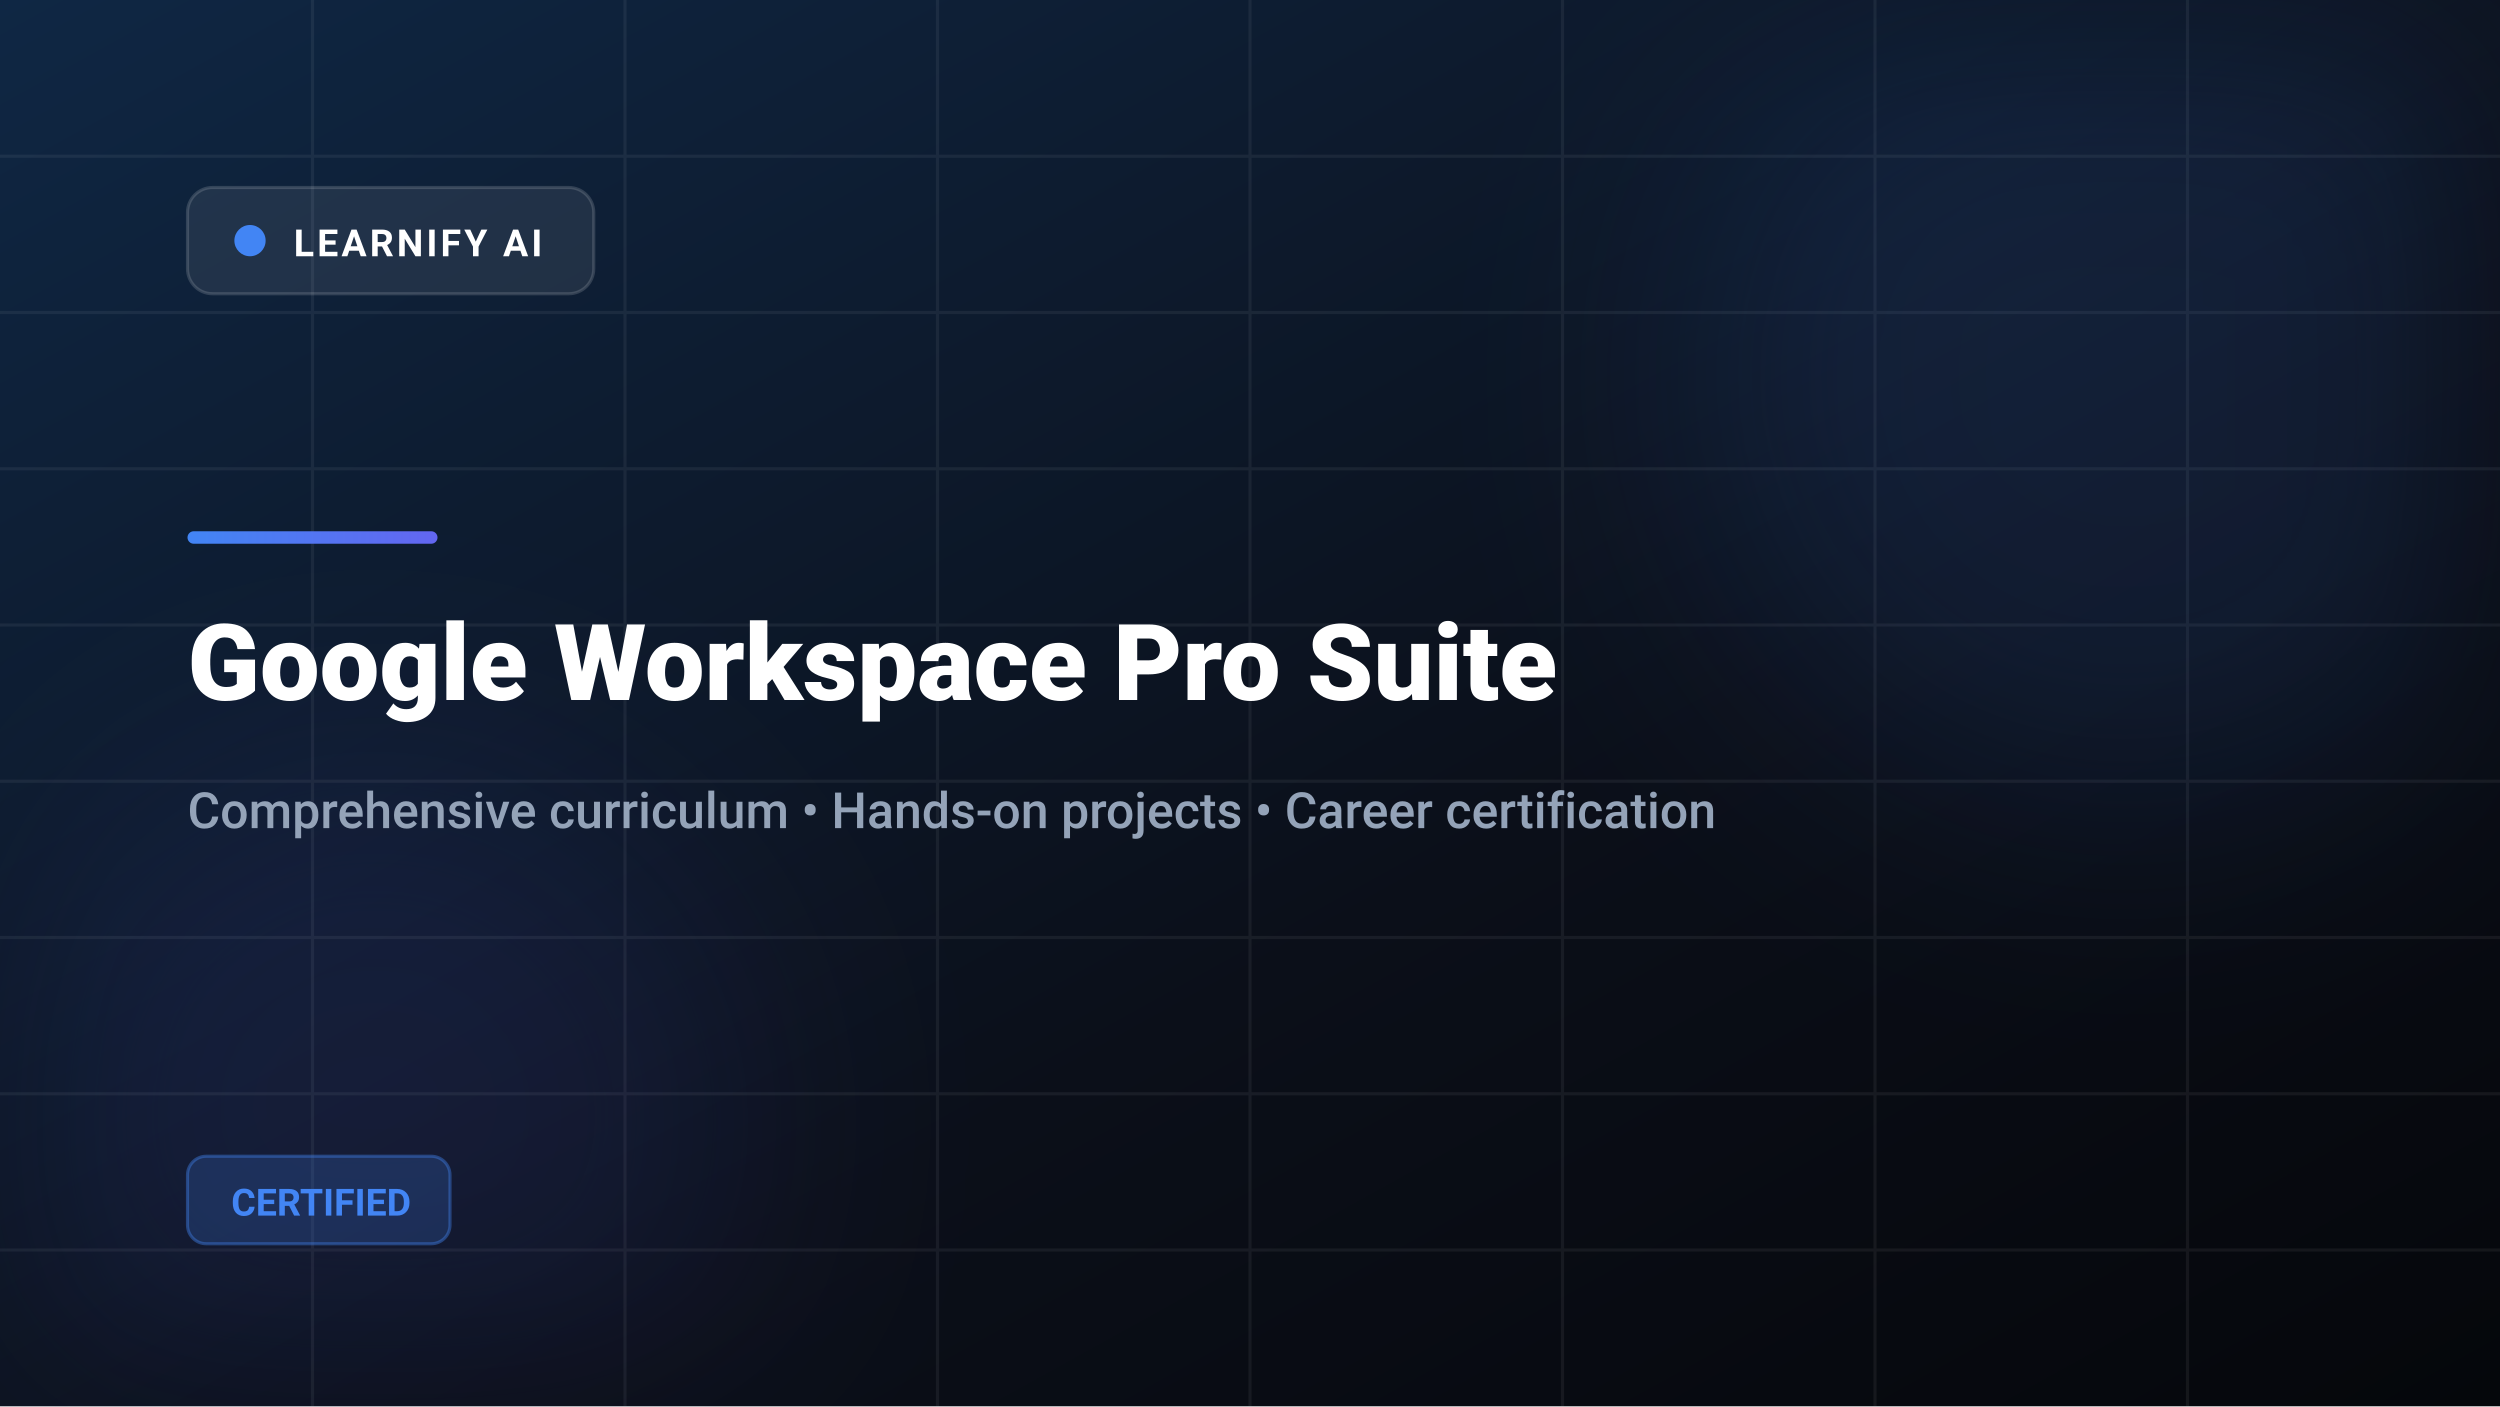
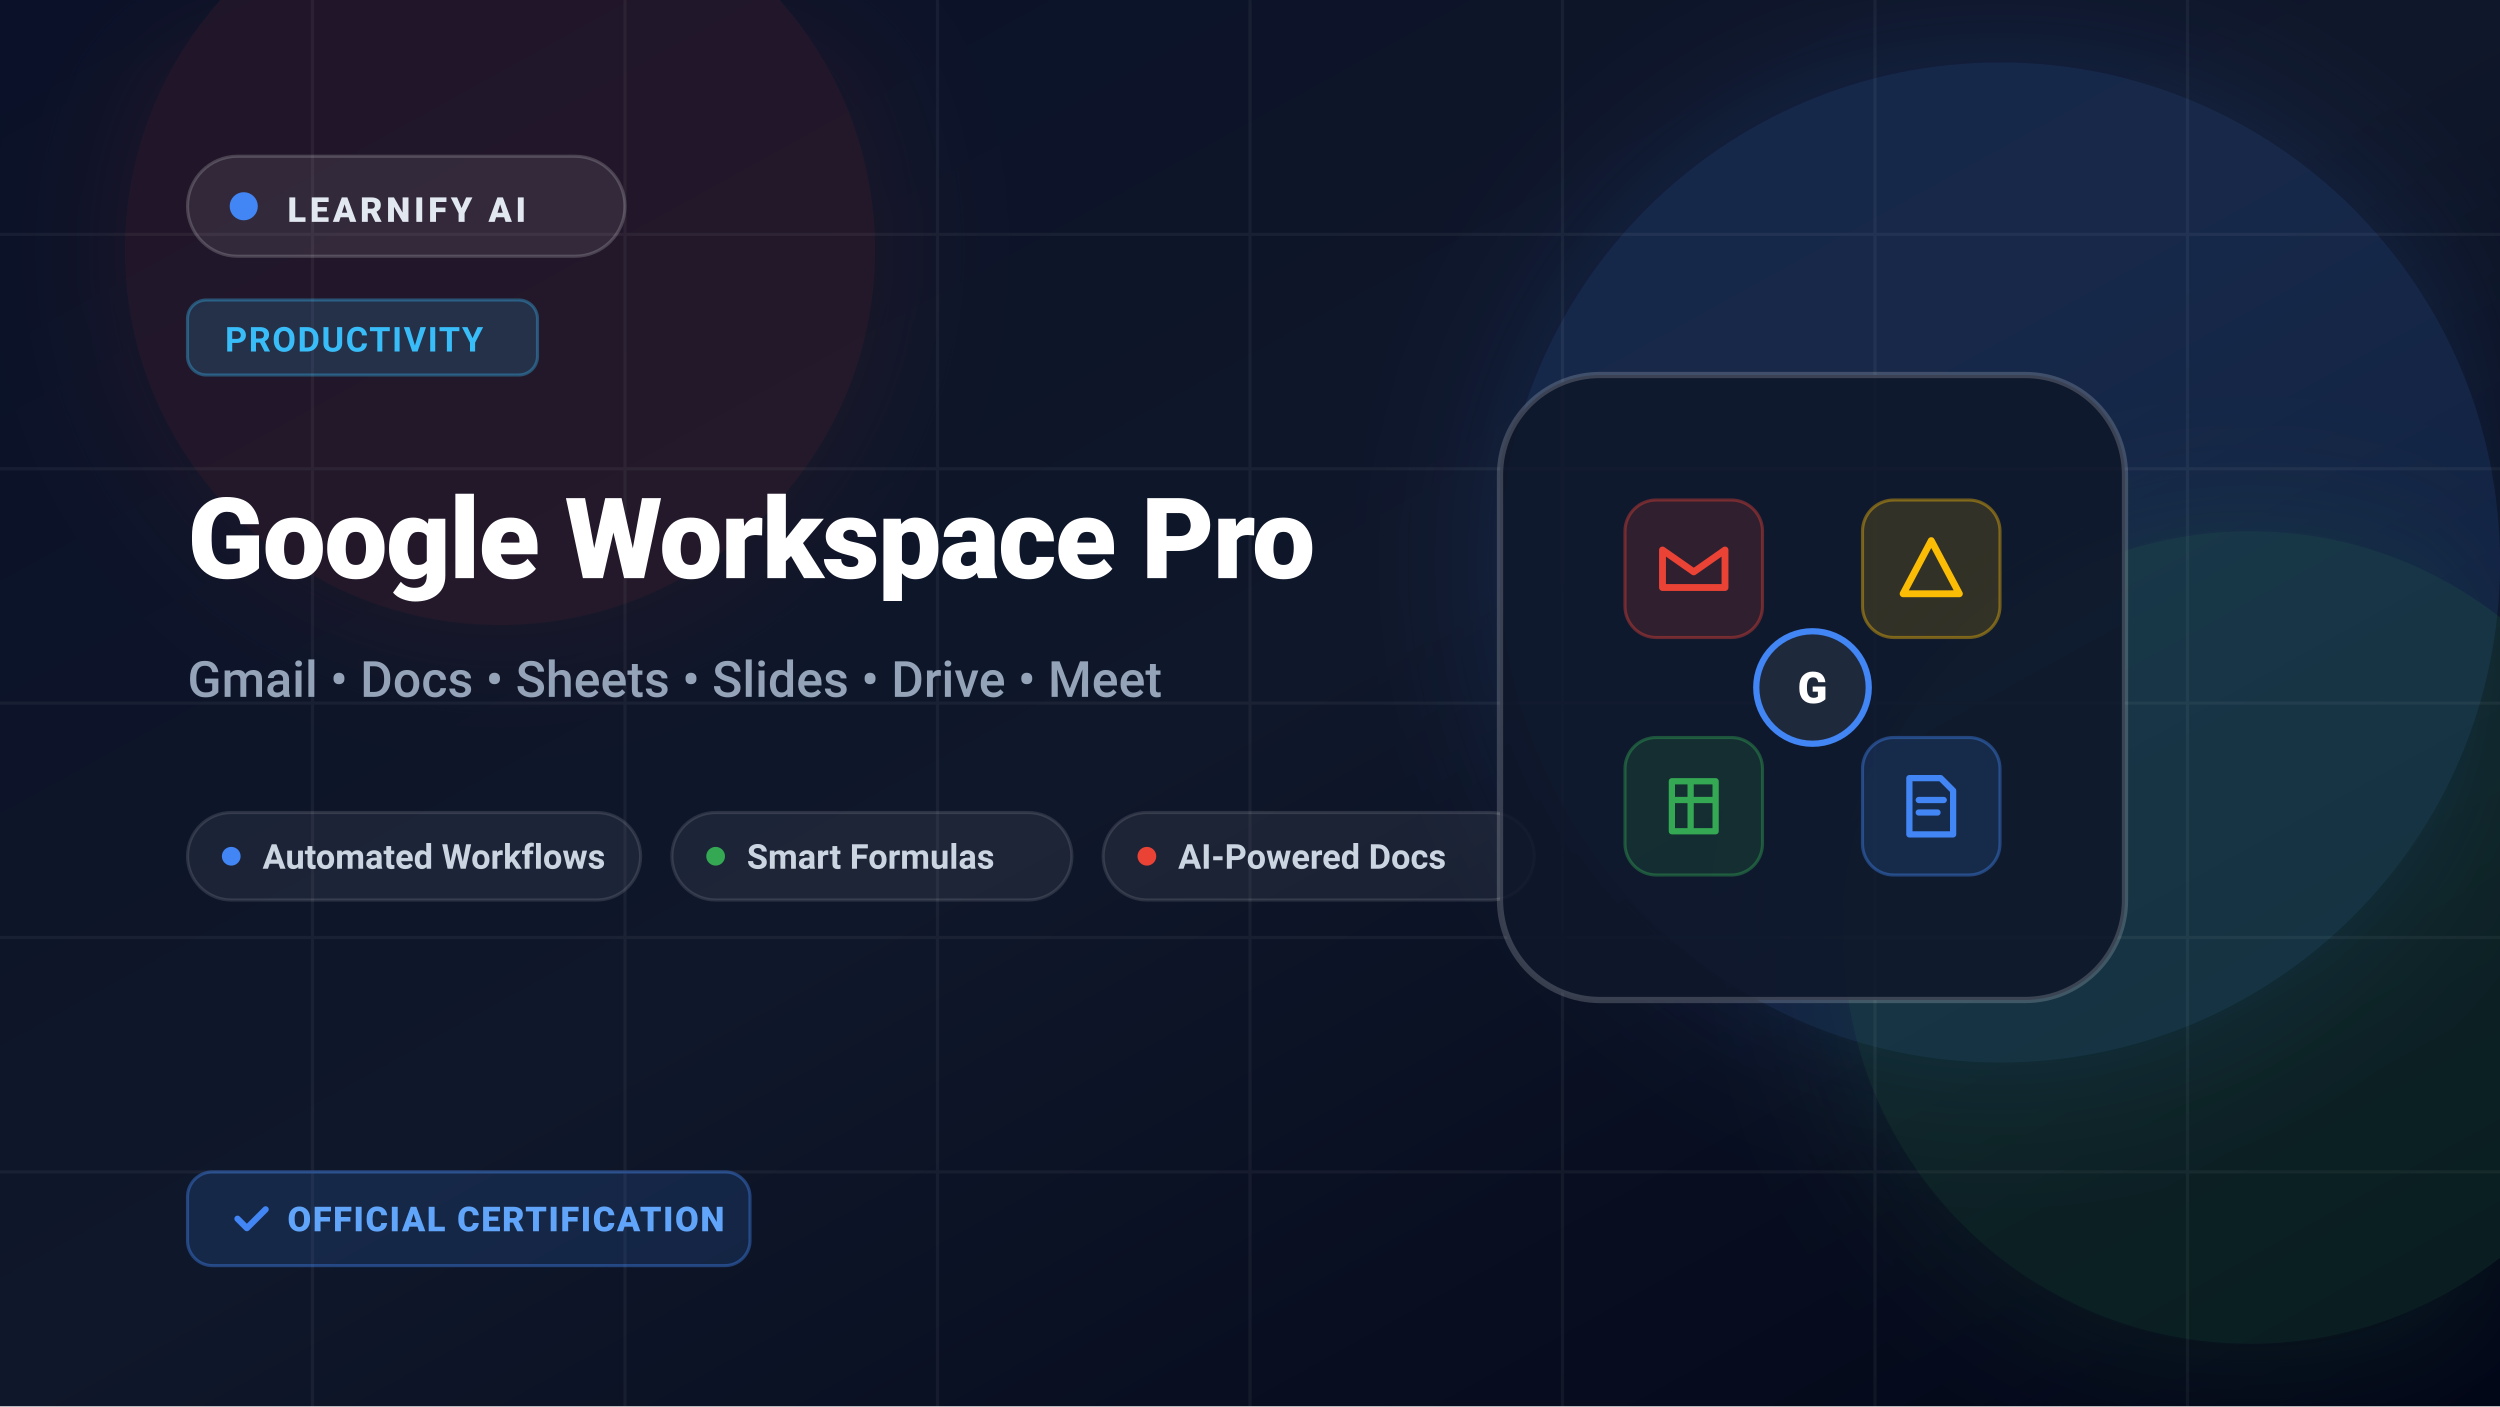
<svg xmlns="http://www.w3.org/2000/svg" viewBox="0 0 800 450" width="800" height="450">
  <defs>
-     <linearGradient id="bg-google-workspace-pro" x1="0%" y1="0%" x2="100%" y2="100%">
-       <stop offset="0%" stop-color="#0F2744" />
-       <stop offset="60%" stop-color="#0B0F19" />
-       <stop offset="100%" stop-color="#05070B" />
+     <linearGradient id="bg-gsuite" x1="0%" y1="0%" x2="100%" y2="100%">
+       <stop offset="0%" stop-color="#0A1128" />
+       <stop offset="50%" stop-color="#0F172A" />
+       <stop offset="100%" stop-color="#020617" />
    </linearGradient>
-     <linearGradient id="accent-google-workspace-pro" x1="0%" y1="0%" x2="100%" y2="0%">
+     <linearGradient id="g-blue" x1="0%" y1="0%" x2="100%" y2="100%">
      <stop offset="0%" stop-color="#4285F4" />
-       <stop offset="100%" stop-color="#6366F1" />
+       <stop offset="100%" stop-color="#1A73E8" />
    </linearGradient>
+     <linearGradient id="g-green" x1="0%" y1="0%" x2="100%" y2="100%">
+       <stop offset="0%" stop-color="#34A853" />
+       <stop offset="100%" stop-color="#0F9D58" />
+     </linearGradient>
+     <linearGradient id="g-yellow" x1="0%" y1="0%" x2="100%" y2="100%">
+       <stop offset="0%" stop-color="#FBBC05" />
+       <stop offset="100%" stop-color="#F29900" />
+     </linearGradient>
+     <linearGradient id="g-red" x1="0%" y1="0%" x2="100%" y2="100%">
+       <stop offset="0%" stop-color="#EA4335" />
+       <stop offset="100%" stop-color="#D93025" />
+     </linearGradient>
+     <filter id="glow-gsuite" x="-20%" y="-20%" width="140%" height="140%">
+       <feGaussianBlur stdDeviation="24" result="blur" />
+       <feComposite in="SourceGraphic" in2="blur" operator="over" />
+     </filter>
  </defs>
-   <rect width="800" height="450" fill="url(#bg-google-workspace-pro)" />
-   <g opacity="0.06">
-     <path d="M0 50h800M0 100h800M0 150h800M0 200h800M0 250h800M0 300h800M0 350h800M0 400h800" stroke="#FFF" stroke-width="1" />
-     <path d="M100 0v450M200 0v450M300 0v450M400 0v450M500 0v450M600 0v450M700 0v450" stroke="#FFF" stroke-width="1" />
+   <rect width="800" height="450" fill="url(#bg-gsuite)" />
+   <circle cx="640" cy="180" r="160" fill="#4285F4" opacity="0.16" filter="url(#glow-gsuite)" />
+   <circle cx="720" cy="300" r="130" fill="#34A853" opacity="0.14" filter="url(#glow-gsuite)" />
+   <circle cx="160" cy="80" r="120" fill="#EA4335" opacity="0.1" filter="url(#glow-gsuite)" />
+   <g opacity="0.05" stroke="#FFFFFF" stroke-width="1">
+     <path d="M0 75h800M0 150h800M0 225h800M0 300h800M0 375h800" />
+     <path d="M100 0v450M200 0v450M300 0v450M400 0v450M500 0v450M600 0v450M700 0v450" />
  </g>
-   <circle cx="680" cy="120" r="140" fill="#4285F4" opacity="0.12" filter="blur(40px)" />
-   <circle cx="120" cy="360" r="120" fill="#6366F1" opacity="0.1" filter="blur(40px)" />
-   <g transform="translate(60, 60)">
-     <rect width="130" height="34" rx="8" fill="#FFFFFF" fill-opacity="0.08" stroke="#FFFFFF" stroke-opacity="0.15" />
-     <circle cx="20" cy="17" r="5" fill="#4285F4" />
-     <text x="34" y="22" font-family="-apple-system, BlinkMacSystemFont, 'Segoe UI', Roboto, sans-serif" font-size="12" font-weight="700" fill="#FFFFFF" letter-spacing="1">LEARNIFY AI</text>
+   <g transform="translate(60, 50)">
+     <rect width="140" height="32" rx="16" fill="#FFFFFF" fill-opacity="0.08" stroke="#FFFFFF" stroke-opacity="0.18" />
+     <circle cx="18" cy="16" r="4.5" fill="#4285F4" />
+     <text x="32" y="21" font-family="-apple-system, BlinkMacSystemFont, 'Segoe UI', Roboto, sans-serif" font-size="11" font-weight="800" fill="#E2E8F0" letter-spacing="1.2">LEARNIFY AI</text>
  </g>
-   <g transform="translate(60, 200)">
-     <rect x="0" y="-30" width="80" height="4" rx="2" fill="url(#accent-google-workspace-pro)" />
-     <text x="0" y="24" font-family="-apple-system, BlinkMacSystemFont, 'Segoe UI', Roboto, sans-serif" font-size="34" font-weight="800" fill="#FFFFFF">Google Workspace Pro Suite</text>
-     <text x="0" y="65" font-family="-apple-system, BlinkMacSystemFont, 'Segoe UI', Roboto, sans-serif" font-size="16" font-weight="500" fill="#94A3B8">Comprehensive curriculum • Hands-on projects • Career certification</text>
+   <g transform="translate(60, 96)">
+     <rect width="112" height="24" rx="6" fill="#38BDF8" fill-opacity="0.15" stroke="#38BDF8" stroke-opacity="0.35" />
+     <text x="12" y="16.5" font-family="-apple-system, BlinkMacSystemFont, 'Segoe UI', Roboto, sans-serif" font-size="11" font-weight="700" fill="#38BDF8" letter-spacing="0.5">PRODUCTIVITY</text>
  </g>
-   <g transform="translate(60, 370)">
-     <rect width="84" height="28" rx="6" fill="#4285F4" fill-opacity="0.2" stroke="#4285F4" stroke-opacity="0.4" />
-     <text x="14" y="19" font-family="-apple-system, BlinkMacSystemFont, 'Segoe UI', Roboto, sans-serif" font-size="12" font-weight="700" fill="#4285F4">CERTIFIED</text>
+   <g transform="translate(60, 185)">
+     <text x="0" y="0" font-family="-apple-system, BlinkMacSystemFont, 'Segoe UI', Roboto, sans-serif" font-size="36" font-weight="900" fill="#FFFFFF" letter-spacing="-0.5">Google Workspace Pro</text>
+     <text x="0" y="38" font-family="-apple-system, BlinkMacSystemFont, 'Segoe UI', Roboto, sans-serif" font-size="16" font-weight="500" fill="#94A3B8">Gmail • Docs • Sheets • Slides • Drive • Meet</text>
+     <g transform="translate(0, 75)">
+       <rect width="145" height="28" rx="14" fill="#FFFFFF" fill-opacity="0.06" stroke="#FFFFFF" stroke-opacity="0.12" />
+       <circle cx="14" cy="14" r="3" fill="#4285F4" />
+       <text x="24" y="18" font-family="-apple-system, BlinkMacSystemFont, 'Segoe UI', Roboto, sans-serif" font-size="11" font-weight="600" fill="#CBD5E1">Automated Workflows</text>
+     </g>
+     <g transform="translate(155, 75)">
+       <rect width="128" height="28" rx="14" fill="#FFFFFF" fill-opacity="0.06" stroke="#FFFFFF" stroke-opacity="0.12" />
+       <circle cx="14" cy="14" r="3" fill="#34A853" />
+       <text x="24" y="18" font-family="-apple-system, BlinkMacSystemFont, 'Segoe UI', Roboto, sans-serif" font-size="11" font-weight="600" fill="#CBD5E1">Smart Formulas</text>
+     </g>
+     <g transform="translate(293, 75)">
+       <rect width="138" height="28" rx="14" fill="#FFFFFF" fill-opacity="0.06" stroke="#FFFFFF" stroke-opacity="0.12" />
+       <circle cx="14" cy="14" r="3" fill="#EA4335" />
+       <text x="24" y="18" font-family="-apple-system, BlinkMacSystemFont, 'Segoe UI', Roboto, sans-serif" font-size="11" font-weight="600" fill="#CBD5E1">AI-Powered Docs</text>
+     </g>
+   </g>
+   <g transform="translate(580, 220)">
+     <rect x="-100" y="-100" width="200" height="200" rx="32" fill="#0F172A" fill-opacity="0.85" stroke="#FFFFFF" stroke-opacity="0.18" stroke-width="2" />
+     <g transform="translate(-60, -60)">
+       <rect width="44" height="44" rx="10" fill="#EA4335" fill-opacity="0.15" stroke="#EA4335" stroke-opacity="0.4" />
+       <path d="M12 16l10 7 10-7v12H12V16z" fill="none" stroke="#EA4335" stroke-width="2.2" stroke-linecap="round" stroke-linejoin="round" />
+     </g>
+     <g transform="translate(16, -60)">
+       <rect width="44" height="44" rx="10" fill="#FBBC05" fill-opacity="0.15" stroke="#FBBC05" stroke-opacity="0.4" />
+       <path d="M22 13l9 17H13l9-17z" fill="none" stroke="#FBBC05" stroke-width="2.2" stroke-linecap="round" stroke-linejoin="round" />
+     </g>
+     <g transform="translate(-60, 16)">
+       <rect width="44" height="44" rx="10" fill="#34A853" fill-opacity="0.15" stroke="#34A853" stroke-opacity="0.4" />
+       <path d="M15 14h14v16H15V14zm0 6h14m-8-6v16" fill="none" stroke="#34A853" stroke-width="2" stroke-linecap="round" stroke-linejoin="round" />
+     </g>
+     <g transform="translate(16, 16)">
+       <rect width="44" height="44" rx="10" fill="#4285F4" fill-opacity="0.15" stroke="#4285F4" stroke-opacity="0.4" />
+       <path d="M15 13h10l4 4v14H15V13zm3 7h8m-8 4h6" fill="none" stroke="#4285F4" stroke-width="2" stroke-linecap="round" stroke-linejoin="round" />
+     </g>
+     <circle cx="0" cy="0" r="18" fill="#1E293B" stroke="#4285F4" stroke-width="2" />
+     <text x="0" y="5" text-anchor="middle" font-family="-apple-system, BlinkMacSystemFont, 'Segoe UI', Roboto, sans-serif" font-size="14" font-weight="900" fill="#FFFFFF">G</text>
+   </g>
+   <g transform="translate(60, 375)">
+     <rect width="180" height="30" rx="8" fill="#4285F4" fill-opacity="0.15" stroke="#4285F4" stroke-opacity="0.4" />
+     <path d="M16 15l3 3 6-6" fill="none" stroke="#4285F4" stroke-width="2" stroke-linecap="round" stroke-linejoin="round" />
+     <text x="32" y="19" font-family="-apple-system, BlinkMacSystemFont, 'Segoe UI', Roboto, sans-serif" font-size="11" font-weight="800" fill="#60A5FA" letter-spacing="0.5">OFFICIAL CERTIFICATION</text>
  </g>
</svg>
